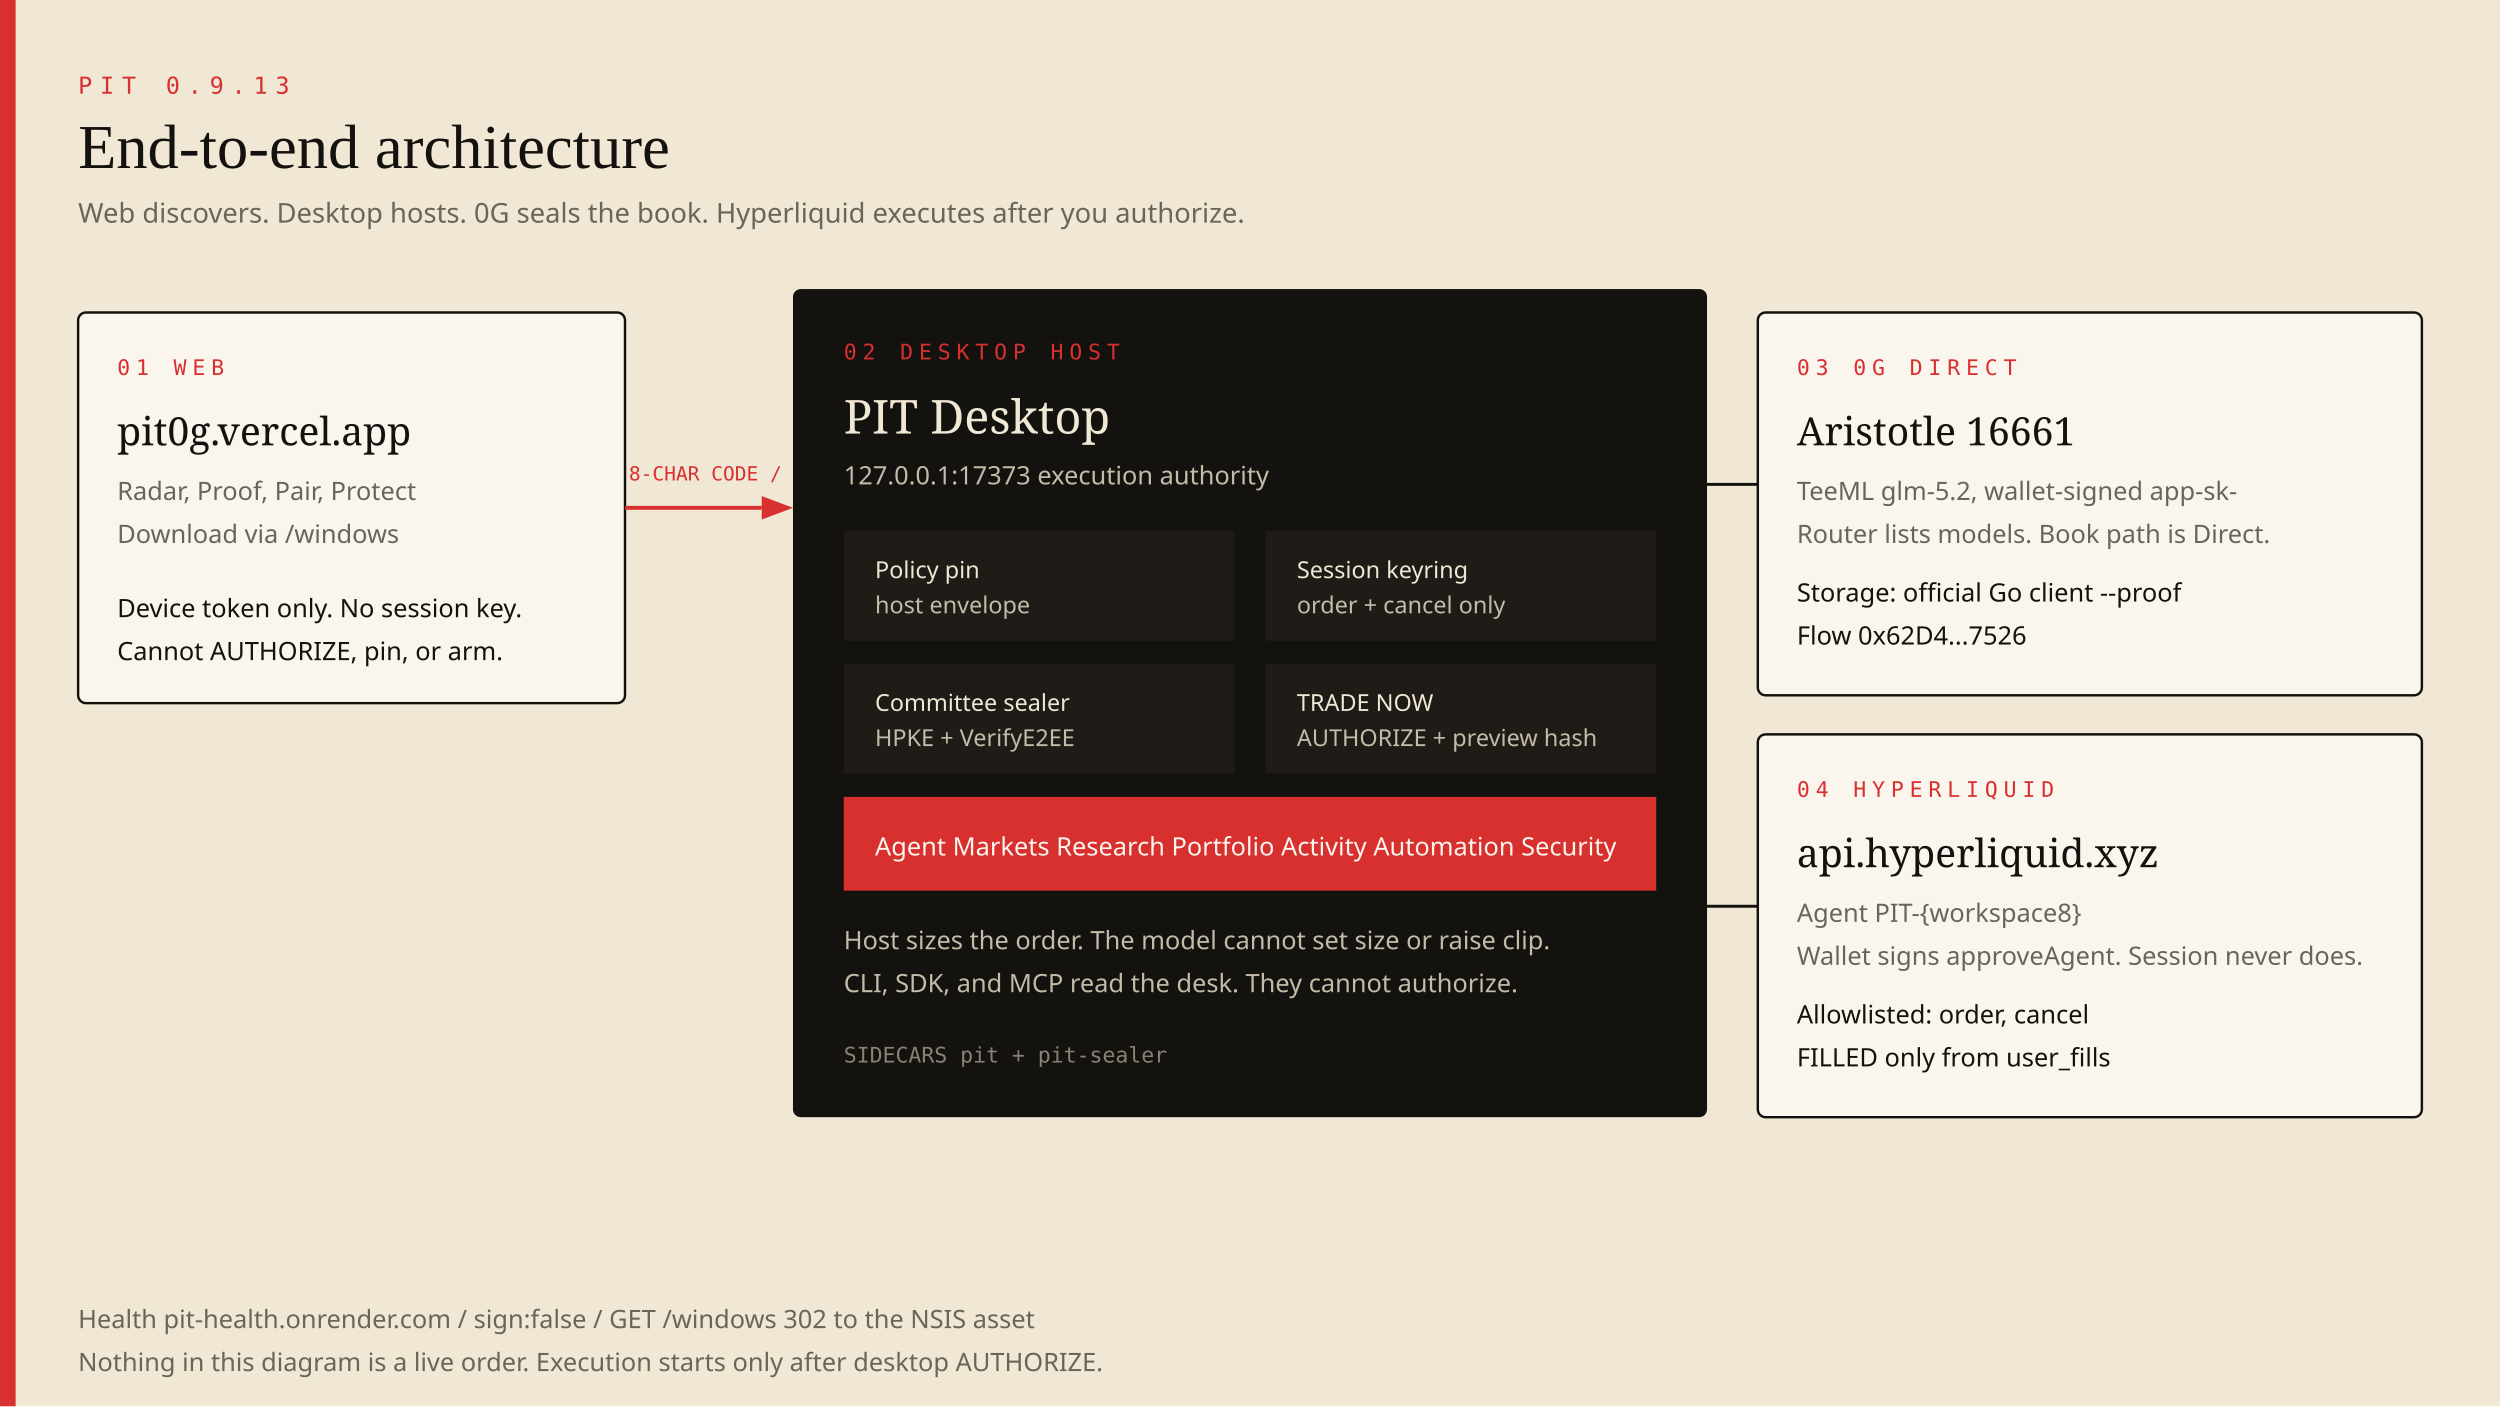
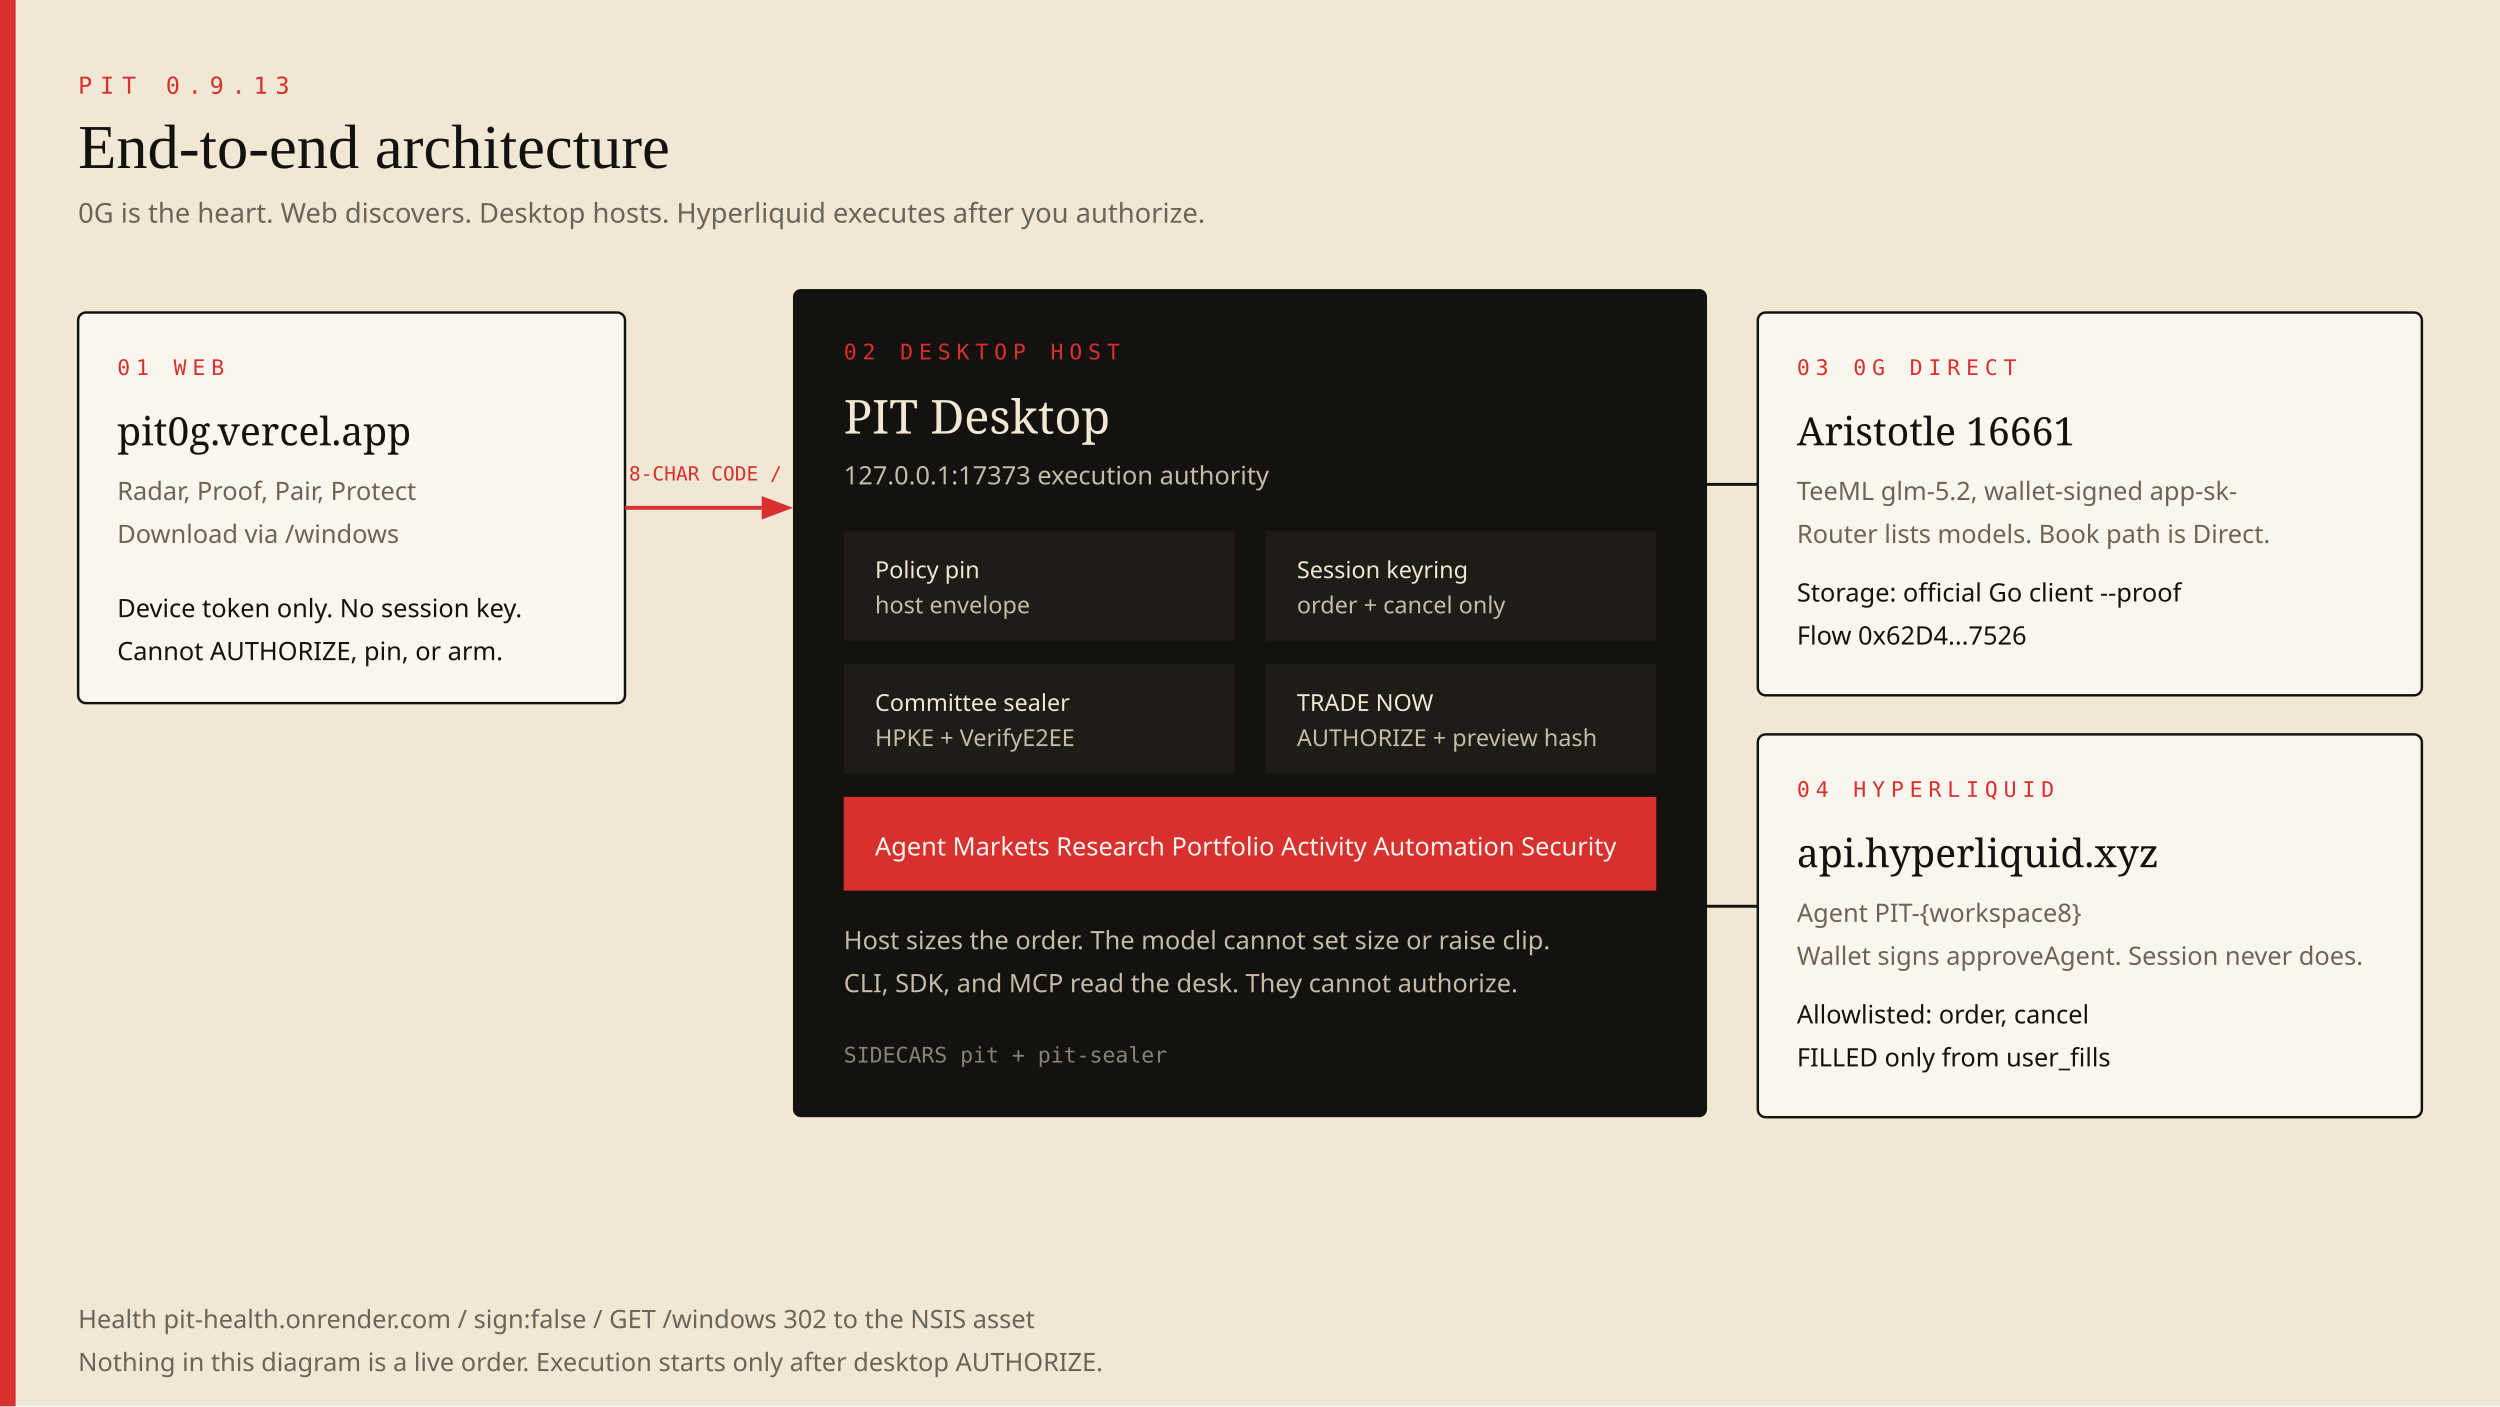
<svg xmlns="http://www.w3.org/2000/svg" viewBox="0 0 1280 720" role="img" aria-label="PIT end-to-end architecture">
  <rect width="1280" height="720" fill="#f0e7d4" />
  <rect x="0" y="0" width="8" height="720" fill="#d82f2f" />
  <text x="40" y="48" font-family="ui-monospace, SFMono-Regular, Menlo, Consolas, monospace" font-size="12" letter-spacing="4" fill="#d82f2f">PIT 0.9.13</text>
  <text x="40" y="86" font-family="Georgia, Times New Roman, serif" font-size="32" fill="#14120f">End-to-end architecture</text>
-   <text x="40" y="114" font-family="ui-sans-serif, system-ui, sans-serif" font-size="14" fill="#6b6458">Web discovers. Desktop hosts. 0G seals the book. Hyperliquid executes after you authorize.</text>
+   <text x="40" y="114" font-family="ui-sans-serif, system-ui, sans-serif" font-size="14" fill="#6b6458">0G is the heart. Web discovers. Desktop hosts. Hyperliquid executes after you authorize.</text>
  <rect x="40" y="160" width="280" height="200" rx="4" fill="#faf6ee" stroke="#14120f" stroke-width="1.25" />
  <text x="60" y="192" font-family="ui-monospace, Menlo, monospace" font-size="11" letter-spacing="3" fill="#d82f2f">01  WEB</text>
  <text x="60" y="228" font-family="Georgia, serif" font-size="20" fill="#14120f">pit0g.vercel.app</text>
  <text x="60" y="256" font-family="ui-sans-serif, system-ui, sans-serif" font-size="13" fill="#6b6458">Radar, Proof, Pair, Protect</text>
  <text x="60" y="278" font-family="ui-sans-serif, system-ui, sans-serif" font-size="13" fill="#6b6458">Download via /windows</text>
  <text x="60" y="316" font-family="ui-sans-serif, system-ui, sans-serif" font-size="13" fill="#14120f">Device token only. No session key.</text>
  <text x="60" y="338" font-family="ui-sans-serif, system-ui, sans-serif" font-size="13" fill="#14120f">Cannot AUTHORIZE, pin, or arm.</text>
  <line x1="320" y1="260" x2="390" y2="260" stroke="#d82f2f" stroke-width="2" />
  <polygon points="390,254 406,260 390,266" fill="#d82f2f" />
  <text x="322" y="246" font-family="ui-monospace, Menlo, monospace" font-size="10" fill="#d82f2f">8-CHAR CODE / 2 MIN</text>
  <rect x="406" y="148" width="468" height="424" rx="4" fill="#14120f" />
  <text x="432" y="184" font-family="ui-monospace, Menlo, monospace" font-size="11" letter-spacing="3" fill="#d82f2f">02  DESKTOP HOST</text>
  <text x="432" y="222" font-family="Georgia, serif" font-size="24" fill="#f0e7d4">PIT Desktop</text>
  <text x="432" y="248" font-family="ui-sans-serif, system-ui, sans-serif" font-size="13" fill="#c4bba8">127.0.0.1:17373  execution authority</text>
  <rect x="432" y="272" width="200" height="56" fill="#1f1c18" />
  <text x="448" y="296" font-family="ui-sans-serif, system-ui, sans-serif" font-size="12" fill="#f0e7d4">Policy pin</text>
  <text x="448" y="314" font-family="ui-sans-serif, system-ui, sans-serif" font-size="12" fill="#c4bba8">host envelope</text>
  <rect x="648" y="272" width="200" height="56" fill="#1f1c18" />
  <text x="664" y="296" font-family="ui-sans-serif, system-ui, sans-serif" font-size="12" fill="#f0e7d4">Session keyring</text>
  <text x="664" y="314" font-family="ui-sans-serif, system-ui, sans-serif" font-size="12" fill="#c4bba8">order + cancel only</text>
  <rect x="432" y="340" width="200" height="56" fill="#1f1c18" />
  <text x="448" y="364" font-family="ui-sans-serif, system-ui, sans-serif" font-size="12" fill="#f0e7d4">Committee sealer</text>
  <text x="448" y="382" font-family="ui-sans-serif, system-ui, sans-serif" font-size="12" fill="#c4bba8">HPKE + VerifyE2EE</text>
  <rect x="648" y="340" width="200" height="56" fill="#1f1c18" />
  <text x="664" y="364" font-family="ui-sans-serif, system-ui, sans-serif" font-size="12" fill="#f0e7d4">TRADE NOW</text>
  <text x="664" y="382" font-family="ui-sans-serif, system-ui, sans-serif" font-size="12" fill="#c4bba8">AUTHORIZE + preview hash</text>
  <rect x="432" y="408" width="416" height="48" fill="#d82f2f" />
  <text x="448" y="438" font-family="ui-sans-serif, system-ui, sans-serif" font-size="13" fill="#faf6ee">Agent  Markets  Research  Portfolio  Activity  Automation  Security</text>
  <text x="432" y="486" font-family="ui-sans-serif, system-ui, sans-serif" font-size="13" fill="#c4bba8">Host sizes the order. The model cannot set size or raise clip.</text>
  <text x="432" y="508" font-family="ui-sans-serif, system-ui, sans-serif" font-size="13" fill="#c4bba8">CLI, SDK, and MCP read the desk. They cannot authorize.</text>
  <text x="432" y="544" font-family="ui-monospace, Menlo, monospace" font-size="11" fill="#8a8174">SIDECARS  pit + pit-sealer</text>
  <rect x="900" y="160" width="340" height="196" rx="4" fill="#faf6ee" stroke="#14120f" stroke-width="1.25" />
  <text x="920" y="192" font-family="ui-monospace, Menlo, monospace" font-size="11" letter-spacing="3" fill="#d82f2f">03  0G DIRECT</text>
  <text x="920" y="228" font-family="Georgia, serif" font-size="20" fill="#14120f">Aristotle 16661</text>
  <text x="920" y="256" font-family="ui-sans-serif, system-ui, sans-serif" font-size="13" fill="#6b6458">TeeML glm-5.2, wallet-signed app-sk-</text>
  <text x="920" y="278" font-family="ui-sans-serif, system-ui, sans-serif" font-size="13" fill="#6b6458">Router lists models. Book path is Direct.</text>
  <text x="920" y="308" font-family="ui-sans-serif, system-ui, sans-serif" font-size="13" fill="#14120f">Storage: official Go client --proof</text>
  <text x="920" y="330" font-family="ui-sans-serif, system-ui, sans-serif" font-size="13" fill="#14120f">Flow 0x62D4...7526</text>
  <rect x="900" y="376" width="340" height="196" rx="4" fill="#faf6ee" stroke="#14120f" stroke-width="1.25" />
  <text x="920" y="408" font-family="ui-monospace, Menlo, monospace" font-size="11" letter-spacing="3" fill="#d82f2f">04  HYPERLIQUID</text>
  <text x="920" y="444" font-family="Georgia, serif" font-size="20" fill="#14120f">api.hyperliquid.xyz</text>
  <text x="920" y="472" font-family="ui-sans-serif, system-ui, sans-serif" font-size="13" fill="#6b6458">Agent PIT-{workspace8}</text>
  <text x="920" y="494" font-family="ui-sans-serif, system-ui, sans-serif" font-size="13" fill="#6b6458">Wallet signs approveAgent. Session never does.</text>
  <text x="920" y="524" font-family="ui-sans-serif, system-ui, sans-serif" font-size="13" fill="#14120f">Allowlisted: order, cancel</text>
  <text x="920" y="546" font-family="ui-sans-serif, system-ui, sans-serif" font-size="13" fill="#14120f">FILLED only from user_fills</text>
  <line x1="874" y1="248" x2="900" y2="248" stroke="#14120f" stroke-width="1.5" />
  <line x1="874" y1="464" x2="900" y2="464" stroke="#14120f" stroke-width="1.5" />
  <text x="40" y="680" font-family="ui-sans-serif, system-ui, sans-serif" font-size="13" fill="#6b6458">Health  pit-health.onrender.com  /  sign:false  /  GET /windows 302 to the NSIS asset</text>
  <text x="40" y="702" font-family="ui-sans-serif, system-ui, sans-serif" font-size="13" fill="#6b6458">Nothing in this diagram is a live order. Execution starts only after desktop AUTHORIZE.</text>
</svg>
